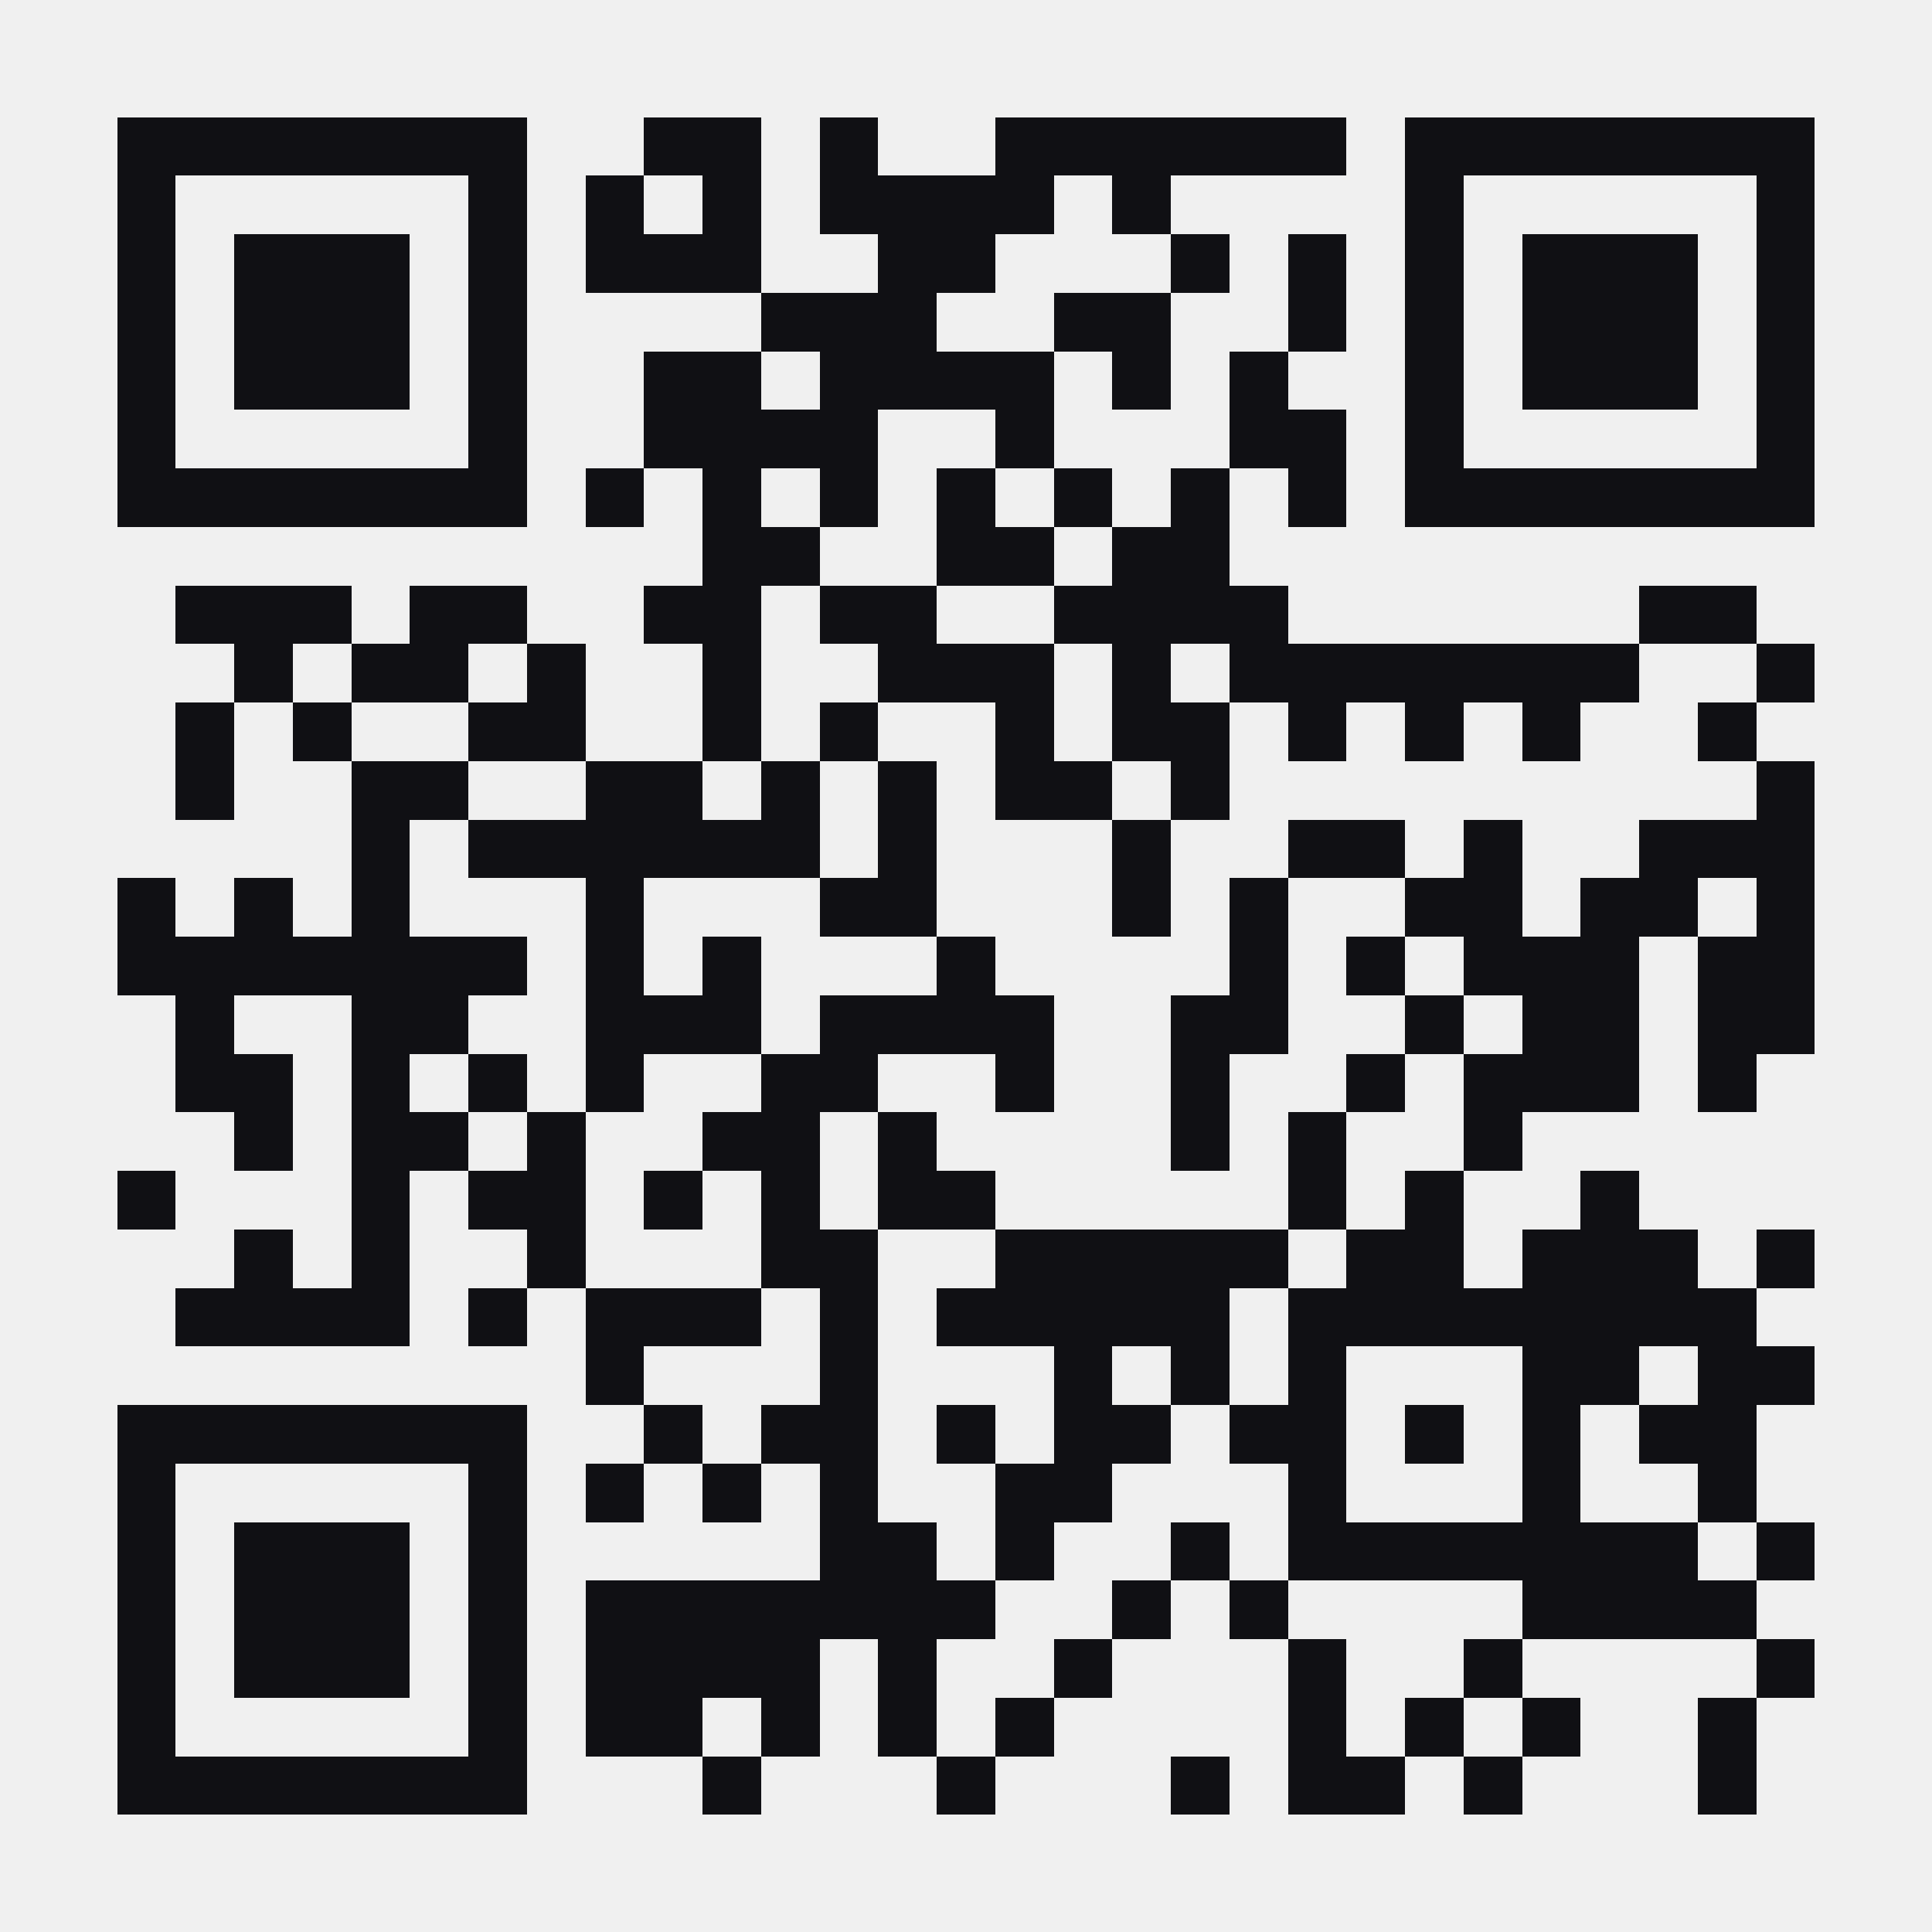
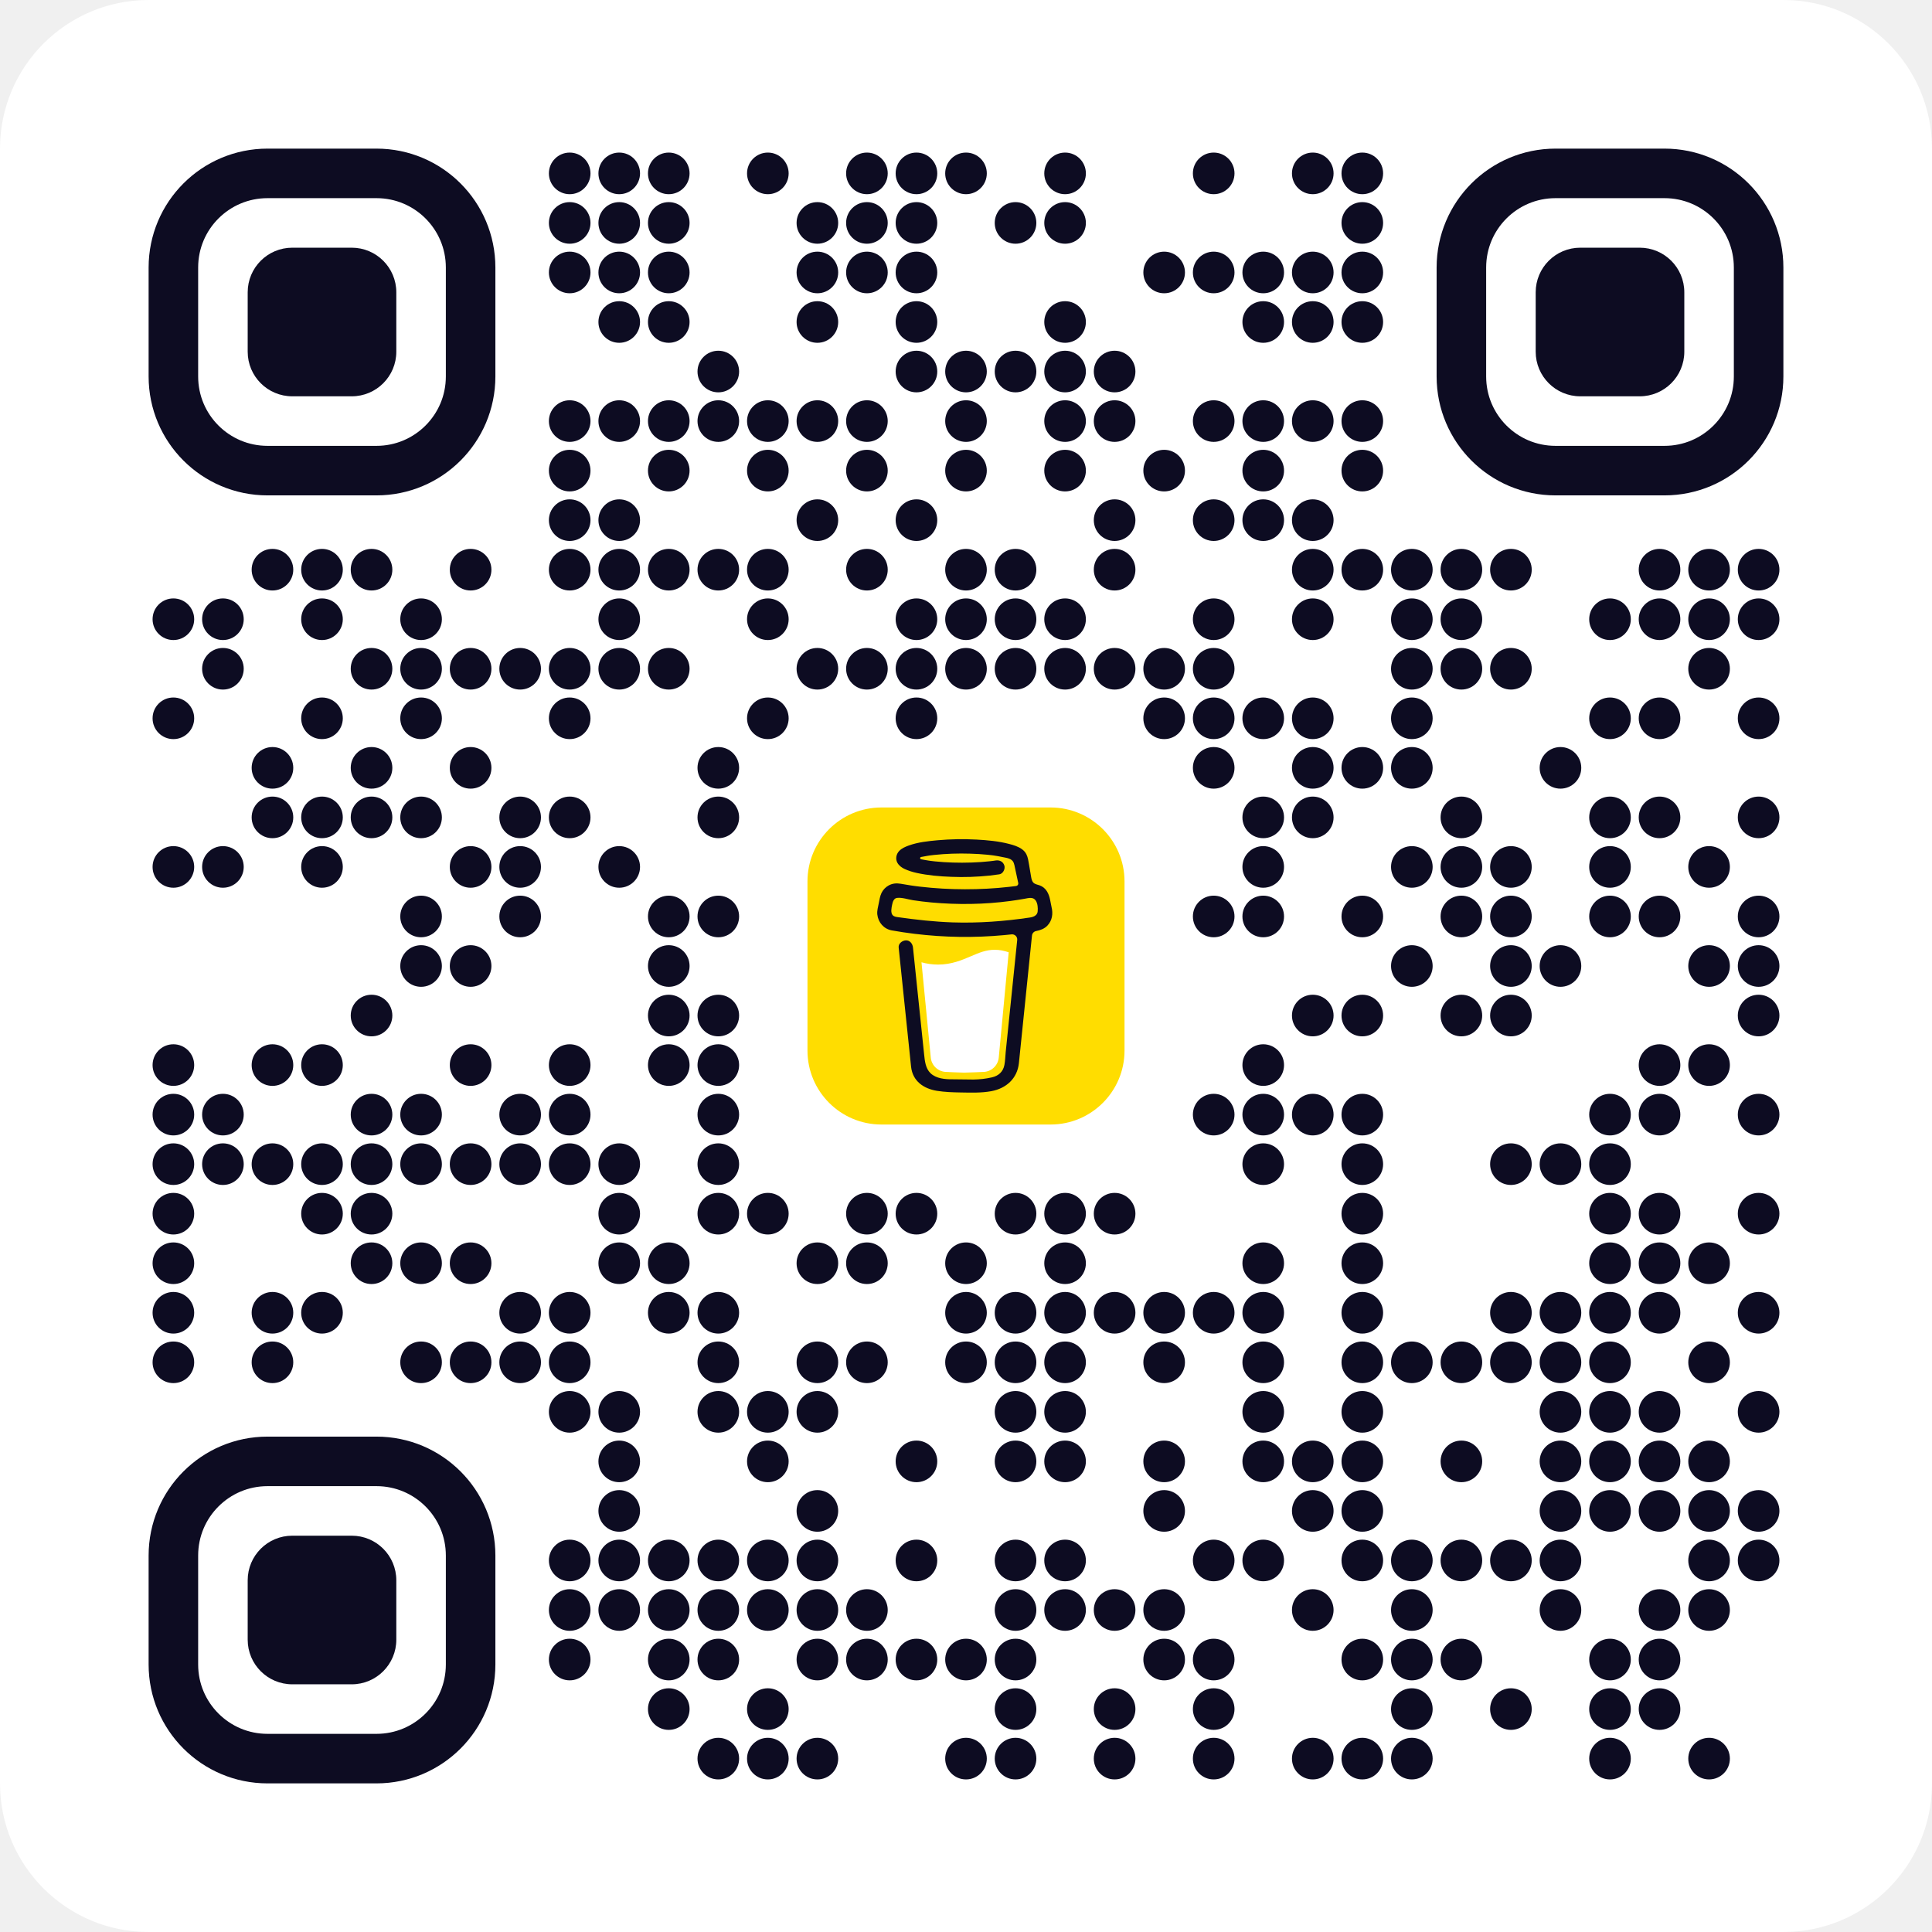
- <svg xmlns="http://www.w3.org/2000/svg" viewBox="0 0 33 33" shape-rendering="crispEdges" class="segno">
-   <path class="qrline" stroke="#101014" d="M2 2.5h7m2 0h2m1 0h1m2 0h6m1 0h7m-29 1h1m5 0h1m1 0h1m1 0h1m1 0h4m1 0h1m4 0h1m5 0h1m-29 1h1m1 0h3m1 0h1m1 0h3m2 0h2m3 0h1m1 0h1m1 0h1m1 0h3m1 0h1m-29 1h1m1 0h3m1 0h1m4 0h3m2 0h2m2 0h1m1 0h1m1 0h3m1 0h1m-29 1h1m1 0h3m1 0h1m2 0h2m1 0h4m1 0h1m1 0h1m2 0h1m1 0h3m1 0h1m-29 1h1m5 0h1m2 0h4m2 0h1m3 0h2m1 0h1m5 0h1m-29 1h7m1 0h1m1 0h1m1 0h1m1 0h1m1 0h1m1 0h1m1 0h1m1 0h7m-19 1h2m2 0h2m1 0h2m-18 1h3m1 0h2m2 0h2m1 0h2m2 0h4m6 0h2m-26 1h1m1 0h2m1 0h1m2 0h1m2 0h3m1 0h1m1 0h7m2 0h1m-28 1h1m1 0h1m2 0h2m2 0h1m1 0h1m2 0h1m1 0h2m1 0h1m1 0h1m1 0h1m2 0h1m-27 1h1m2 0h2m2 0h2m1 0h1m1 0h1m1 0h2m1 0h1m9 0h1m-25 1h1m1 0h6m1 0h1m3 0h1m2 0h2m1 0h1m2 0h3m-29 1h1m1 0h1m1 0h1m3 0h1m3 0h2m3 0h1m1 0h1m2 0h2m1 0h2m1 0h1m-29 1h7m1 0h1m1 0h1m3 0h1m4 0h1m1 0h1m1 0h3m1 0h2m-28 1h1m2 0h2m2 0h3m1 0h4m2 0h2m2 0h1m1 0h2m1 0h2m-28 1h2m1 0h1m1 0h1m1 0h1m2 0h2m2 0h1m2 0h1m2 0h1m1 0h3m1 0h1m-26 1h1m1 0h2m1 0h1m2 0h2m1 0h1m4 0h1m1 0h1m2 0h1m-24 1h1m3 0h1m1 0h2m1 0h1m1 0h1m1 0h2m5 0h1m1 0h1m2 0h1m-24 1h1m1 0h1m2 0h1m3 0h2m2 0h5m1 0h2m1 0h3m1 0h1m-28 1h4m1 0h1m1 0h3m1 0h1m1 0h5m1 0h8m-20 1h1m3 0h1m3 0h1m1 0h1m1 0h1m3 0h2m1 0h2m-29 1h7m2 0h1m1 0h2m1 0h1m1 0h2m1 0h2m1 0h1m1 0h1m1 0h2m-28 1h1m5 0h1m1 0h1m1 0h1m1 0h1m2 0h2m3 0h1m3 0h1m2 0h1m-28 1h1m1 0h3m1 0h1m5 0h2m1 0h1m2 0h1m1 0h7m1 0h1m-29 1h1m1 0h3m1 0h1m1 0h7m2 0h1m1 0h1m4 0h4m-28 1h1m1 0h3m1 0h1m1 0h4m1 0h1m2 0h1m3 0h1m2 0h1m4 0h1m-29 1h1m5 0h1m1 0h2m1 0h1m1 0h1m1 0h1m4 0h1m1 0h1m1 0h1m2 0h1m-28 1h7m3 0h1m3 0h1m3 0h1m1 0h2m1 0h1m3 0h1" />
+ <svg xmlns="http://www.w3.org/2000/svg" viewBox="0 0 39 39" role="img" aria-label="QR: https://buymeacoffee.com/rgapp">
+   <rect width="39" height="39" rx="3" fill="#ffffff" />
+   <g fill="#0d0c22">
+     <circle cx="11.5" cy="3.5" r=".42" />
+     <circle cx="12.5" cy="3.5" r=".42" />
+     <circle cx="13.5" cy="3.5" r=".42" />
+     <circle cx="15.5" cy="3.5" r=".42" />
+     <circle cx="17.5" cy="3.5" r=".42" />
+     <circle cx="18.5" cy="3.5" r=".42" />
+     <circle cx="19.5" cy="3.5" r=".42" />
+     <circle cx="21.5" cy="3.5" r=".42" />
+     <circle cx="24.5" cy="3.5" r=".42" />
+     <circle cx="26.5" cy="3.5" r=".42" />
+     <circle cx="27.5" cy="3.5" r=".42" />
+     <circle cx="11.5" cy="4.5" r=".42" />
+     <circle cx="12.5" cy="4.5" r=".42" />
+     <circle cx="13.5" cy="4.5" r=".42" />
+     <circle cx="16.5" cy="4.5" r=".42" />
+     <circle cx="17.5" cy="4.5" r=".42" />
+     <circle cx="18.5" cy="4.5" r=".42" />
+     <circle cx="20.5" cy="4.5" r=".42" />
+     <circle cx="21.5" cy="4.5" r=".42" />
+     <circle cx="27.5" cy="4.5" r=".42" />
+     <circle cx="11.5" cy="5.5" r=".42" />
+     <circle cx="12.5" cy="5.5" r=".42" />
+     <circle cx="13.5" cy="5.5" r=".42" />
+     <circle cx="16.5" cy="5.5" r=".42" />
+     <circle cx="17.5" cy="5.5" r=".42" />
+     <circle cx="18.5" cy="5.5" r=".42" />
+     <circle cx="23.5" cy="5.5" r=".42" />
+     <circle cx="24.5" cy="5.5" r=".42" />
+     <circle cx="25.5" cy="5.5" r=".42" />
+     <circle cx="26.5" cy="5.5" r=".42" />
+     <circle cx="27.5" cy="5.5" r=".42" />
+     <circle cx="12.5" cy="6.5" r=".42" />
+     <circle cx="13.5" cy="6.5" r=".42" />
+     <circle cx="16.5" cy="6.5" r=".42" />
+     <circle cx="18.5" cy="6.5" r=".42" />
+     <circle cx="21.5" cy="6.5" r=".42" />
+     <circle cx="25.5" cy="6.5" r=".42" />
+     <circle cx="26.5" cy="6.5" r=".42" />
+     <circle cx="27.5" cy="6.5" r=".42" />
+     <circle cx="14.5" cy="7.5" r=".42" />
+     <circle cx="18.5" cy="7.5" r=".42" />
+     <circle cx="19.5" cy="7.5" r=".42" />
+     <circle cx="20.5" cy="7.5" r=".42" />
+     <circle cx="21.5" cy="7.5" r=".42" />
+     <circle cx="22.5" cy="7.5" r=".42" />
+     <circle cx="11.5" cy="8.5" r=".42" />
+     <circle cx="12.5" cy="8.5" r=".42" />
+     <circle cx="13.5" cy="8.5" r=".42" />
+     <circle cx="14.5" cy="8.5" r=".42" />
+     <circle cx="15.5" cy="8.5" r=".42" />
+     <circle cx="16.5" cy="8.5" r=".42" />
+     <circle cx="17.5" cy="8.5" r=".42" />
+     <circle cx="19.5" cy="8.5" r=".42" />
+     <circle cx="21.5" cy="8.5" r=".42" />
+     <circle cx="22.5" cy="8.5" r=".42" />
+     <circle cx="24.5" cy="8.5" r=".42" />
+     <circle cx="25.5" cy="8.5" r=".42" />
+     <circle cx="26.5" cy="8.5" r=".42" />
+     <circle cx="27.5" cy="8.5" r=".42" />
+     <circle cx="11.5" cy="9.5" r=".42" />
+     <circle cx="13.5" cy="9.5" r=".42" />
+     <circle cx="15.5" cy="9.5" r=".42" />
+     <circle cx="17.5" cy="9.5" r=".42" />
+     <circle cx="19.5" cy="9.5" r=".42" />
+     <circle cx="21.5" cy="9.5" r=".42" />
+     <circle cx="23.5" cy="9.5" r=".42" />
+     <circle cx="25.5" cy="9.5" r=".42" />
+     <circle cx="27.5" cy="9.5" r=".42" />
+     <circle cx="11.5" cy="10.5" r=".42" />
+     <circle cx="12.5" cy="10.5" r=".42" />
+     <circle cx="16.5" cy="10.5" r=".42" />
+     <circle cx="18.5" cy="10.5" r=".42" />
+     <circle cx="22.5" cy="10.5" r=".42" />
+     <circle cx="24.5" cy="10.5" r=".42" />
+     <circle cx="25.5" cy="10.5" r=".42" />
+     <circle cx="26.5" cy="10.5" r=".42" />
+     <circle cx="5.5" cy="11.5" r=".42" />
+     <circle cx="6.5" cy="11.5" r=".42" />
+     <circle cx="7.5" cy="11.5" r=".42" />
+     <circle cx="9.5" cy="11.5" r=".42" />
+     <circle cx="11.5" cy="11.5" r=".42" />
+     <circle cx="12.5" cy="11.5" r=".42" />
+     <circle cx="13.5" cy="11.5" r=".42" />
+     <circle cx="14.5" cy="11.5" r=".42" />
+     <circle cx="15.5" cy="11.5" r=".42" />
+     <circle cx="17.5" cy="11.5" r=".42" />
+     <circle cx="19.5" cy="11.5" r=".42" />
+     <circle cx="20.5" cy="11.5" r=".42" />
+     <circle cx="22.5" cy="11.5" r=".42" />
+     <circle cx="26.5" cy="11.5" r=".42" />
+     <circle cx="27.5" cy="11.5" r=".42" />
+     <circle cx="28.5" cy="11.5" r=".42" />
+     <circle cx="29.5" cy="11.5" r=".42" />
+     <circle cx="30.5" cy="11.5" r=".42" />
+     <circle cx="33.5" cy="11.5" r=".42" />
+     <circle cx="34.5" cy="11.5" r=".42" />
+     <circle cx="35.5" cy="11.5" r=".42" />
+     <circle cx="3.5" cy="12.5" r=".42" />
+     <circle cx="4.5" cy="12.5" r=".42" />
+     <circle cx="6.5" cy="12.5" r=".42" />
+     <circle cx="8.5" cy="12.5" r=".42" />
+     <circle cx="12.5" cy="12.5" r=".42" />
+     <circle cx="15.5" cy="12.5" r=".42" />
+     <circle cx="18.5" cy="12.5" r=".42" />
+     <circle cx="19.5" cy="12.5" r=".42" />
+     <circle cx="20.5" cy="12.5" r=".42" />
+     <circle cx="21.5" cy="12.5" r=".42" />
+     <circle cx="24.5" cy="12.5" r=".42" />
+     <circle cx="26.5" cy="12.5" r=".42" />
+     <circle cx="28.5" cy="12.5" r=".42" />
+     <circle cx="29.5" cy="12.5" r=".42" />
+     <circle cx="32.5" cy="12.5" r=".42" />
+     <circle cx="33.5" cy="12.5" r=".42" />
+     <circle cx="34.5" cy="12.5" r=".42" />
+     <circle cx="35.5" cy="12.5" r=".42" />
+     <circle cx="4.5" cy="13.5" r=".42" />
+     <circle cx="7.5" cy="13.5" r=".42" />
+     <circle cx="8.5" cy="13.5" r=".42" />
+     <circle cx="9.5" cy="13.5" r=".42" />
+     <circle cx="10.5" cy="13.5" r=".42" />
+     <circle cx="11.5" cy="13.5" r=".42" />
+     <circle cx="12.5" cy="13.5" r=".42" />
+     <circle cx="13.5" cy="13.5" r=".42" />
+     <circle cx="16.5" cy="13.5" r=".42" />
+     <circle cx="17.5" cy="13.5" r=".42" />
+     <circle cx="18.5" cy="13.5" r=".42" />
+     <circle cx="19.5" cy="13.5" r=".42" />
+     <circle cx="20.5" cy="13.5" r=".42" />
+     <circle cx="21.5" cy="13.5" r=".42" />
+     <circle cx="22.5" cy="13.5" r=".42" />
+     <circle cx="23.5" cy="13.5" r=".42" />
+     <circle cx="24.5" cy="13.5" r=".42" />
+     <circle cx="28.5" cy="13.5" r=".42" />
+     <circle cx="29.5" cy="13.5" r=".42" />
+     <circle cx="30.5" cy="13.5" r=".42" />
+     <circle cx="34.5" cy="13.5" r=".42" />
+     <circle cx="3.5" cy="14.5" r=".42" />
+     <circle cx="6.5" cy="14.5" r=".42" />
+     <circle cx="8.5" cy="14.5" r=".42" />
+     <circle cx="11.5" cy="14.5" r=".42" />
+     <circle cx="15.5" cy="14.5" r=".42" />
+     <circle cx="18.5" cy="14.5" r=".42" />
+     <circle cx="23.5" cy="14.5" r=".42" />
+     <circle cx="24.5" cy="14.5" r=".42" />
+     <circle cx="25.5" cy="14.5" r=".42" />
+     <circle cx="26.5" cy="14.5" r=".42" />
+     <circle cx="28.5" cy="14.5" r=".42" />
+     <circle cx="32.5" cy="14.5" r=".42" />
+     <circle cx="33.5" cy="14.5" r=".42" />
+     <circle cx="35.5" cy="14.5" r=".42" />
+     <circle cx="5.5" cy="15.5" r=".42" />
+     <circle cx="7.5" cy="15.5" r=".42" />
+     <circle cx="9.5" cy="15.5" r=".42" />
+     <circle cx="14.5" cy="15.5" r=".42" />
+     <circle cx="24.5" cy="15.5" r=".42" />
+     <circle cx="26.5" cy="15.5" r=".42" />
+     <circle cx="27.5" cy="15.5" r=".42" />
+     <circle cx="28.5" cy="15.5" r=".42" />
+     <circle cx="31.5" cy="15.5" r=".42" />
+     <circle cx="5.5" cy="16.5" r=".42" />
+     <circle cx="6.5" cy="16.5" r=".42" />
+     <circle cx="7.5" cy="16.5" r=".42" />
+     <circle cx="8.5" cy="16.5" r=".42" />
+     <circle cx="10.5" cy="16.5" r=".42" />
+     <circle cx="11.5" cy="16.5" r=".42" />
+     <circle cx="14.5" cy="16.5" r=".42" />
+     <circle cx="25.5" cy="16.5" r=".42" />
+     <circle cx="26.5" cy="16.5" r=".42" />
+     <circle cx="29.5" cy="16.5" r=".42" />
+     <circle cx="32.5" cy="16.5" r=".42" />
+     <circle cx="33.5" cy="16.5" r=".42" />
+     <circle cx="35.5" cy="16.5" r=".42" />
+     <circle cx="3.5" cy="17.5" r=".42" />
+     <circle cx="4.5" cy="17.5" r=".42" />
+     <circle cx="6.5" cy="17.5" r=".42" />
+     <circle cx="9.5" cy="17.5" r=".42" />
+     <circle cx="10.5" cy="17.5" r=".42" />
+     <circle cx="12.5" cy="17.5" r=".42" />
+     <circle cx="25.5" cy="17.5" r=".42" />
+     <circle cx="28.5" cy="17.5" r=".42" />
+     <circle cx="29.5" cy="17.5" r=".42" />
+     <circle cx="30.5" cy="17.5" r=".42" />
+     <circle cx="32.5" cy="17.5" r=".42" />
+     <circle cx="34.5" cy="17.5" r=".42" />
+     <circle cx="8.5" cy="18.5" r=".42" />
+     <circle cx="10.5" cy="18.5" r=".42" />
+     <circle cx="13.5" cy="18.5" r=".42" />
+     <circle cx="14.5" cy="18.5" r=".42" />
+     <circle cx="24.5" cy="18.5" r=".42" />
+     <circle cx="25.5" cy="18.5" r=".42" />
+     <circle cx="27.5" cy="18.5" r=".42" />
+     <circle cx="29.5" cy="18.5" r=".42" />
+     <circle cx="30.5" cy="18.5" r=".42" />
+     <circle cx="32.5" cy="18.5" r=".42" />
+     <circle cx="33.5" cy="18.5" r=".42" />
+     <circle cx="35.5" cy="18.5" r=".42" />
+     <circle cx="8.5" cy="19.5" r=".42" />
+     <circle cx="9.5" cy="19.5" r=".42" />
+     <circle cx="13.5" cy="19.5" r=".42" />
+     <circle cx="28.5" cy="19.5" r=".42" />
+     <circle cx="30.5" cy="19.5" r=".42" />
+     <circle cx="31.5" cy="19.5" r=".42" />
+     <circle cx="34.5" cy="19.5" r=".42" />
+     <circle cx="35.5" cy="19.5" r=".42" />
+     <circle cx="7.5" cy="20.5" r=".42" />
+     <circle cx="13.5" cy="20.5" r=".42" />
+     <circle cx="14.5" cy="20.5" r=".42" />
+     <circle cx="26.5" cy="20.5" r=".42" />
+     <circle cx="27.5" cy="20.5" r=".42" />
+     <circle cx="29.5" cy="20.5" r=".42" />
+     <circle cx="30.5" cy="20.5" r=".42" />
+     <circle cx="35.5" cy="20.5" r=".42" />
+     <circle cx="3.5" cy="21.5" r=".42" />
+     <circle cx="5.5" cy="21.5" r=".42" />
+     <circle cx="6.5" cy="21.5" r=".42" />
+     <circle cx="9.5" cy="21.5" r=".42" />
+     <circle cx="11.5" cy="21.5" r=".42" />
+     <circle cx="13.5" cy="21.5" r=".42" />
+     <circle cx="14.5" cy="21.5" r=".42" />
+     <circle cx="25.5" cy="21.5" r=".42" />
+     <circle cx="33.5" cy="21.5" r=".42" />
+     <circle cx="34.5" cy="21.5" r=".42" />
+     <circle cx="3.5" cy="22.5" r=".42" />
+     <circle cx="4.5" cy="22.5" r=".42" />
+     <circle cx="7.5" cy="22.5" r=".42" />
+     <circle cx="8.5" cy="22.5" r=".42" />
+     <circle cx="10.5" cy="22.5" r=".42" />
+     <circle cx="11.5" cy="22.5" r=".42" />
+     <circle cx="14.5" cy="22.5" r=".42" />
+     <circle cx="24.5" cy="22.5" r=".42" />
+     <circle cx="25.5" cy="22.5" r=".42" />
+     <circle cx="26.5" cy="22.5" r=".42" />
+     <circle cx="27.5" cy="22.5" r=".42" />
+     <circle cx="32.5" cy="22.5" r=".42" />
+     <circle cx="33.5" cy="22.5" r=".42" />
+     <circle cx="35.5" cy="22.5" r=".42" />
+     <circle cx="3.5" cy="23.5" r=".42" />
+     <circle cx="4.5" cy="23.5" r=".42" />
+     <circle cx="5.5" cy="23.5" r=".42" />
+     <circle cx="6.5" cy="23.5" r=".42" />
+     <circle cx="7.5" cy="23.5" r=".42" />
+     <circle cx="8.5" cy="23.5" r=".42" />
+     <circle cx="9.5" cy="23.5" r=".42" />
+     <circle cx="10.5" cy="23.5" r=".42" />
+     <circle cx="11.5" cy="23.5" r=".42" />
+     <circle cx="12.5" cy="23.5" r=".42" />
+     <circle cx="14.5" cy="23.5" r=".42" />
+     <circle cx="25.5" cy="23.5" r=".42" />
+     <circle cx="27.5" cy="23.5" r=".42" />
+     <circle cx="30.5" cy="23.5" r=".42" />
+     <circle cx="31.5" cy="23.5" r=".42" />
+     <circle cx="32.5" cy="23.5" r=".42" />
+     <circle cx="3.5" cy="24.5" r=".42" />
+     <circle cx="6.5" cy="24.5" r=".42" />
+     <circle cx="7.5" cy="24.5" r=".42" />
+     <circle cx="12.5" cy="24.5" r=".42" />
+     <circle cx="14.5" cy="24.5" r=".42" />
+     <circle cx="15.5" cy="24.5" r=".42" />
+     <circle cx="17.5" cy="24.5" r=".42" />
+     <circle cx="18.5" cy="24.5" r=".42" />
+     <circle cx="20.5" cy="24.5" r=".42" />
+     <circle cx="21.5" cy="24.5" r=".42" />
+     <circle cx="22.5" cy="24.5" r=".42" />
+     <circle cx="27.5" cy="24.5" r=".42" />
+     <circle cx="32.5" cy="24.5" r=".42" />
+     <circle cx="33.5" cy="24.5" r=".42" />
+     <circle cx="35.5" cy="24.5" r=".42" />
+     <circle cx="3.5" cy="25.5" r=".42" />
+     <circle cx="7.5" cy="25.5" r=".42" />
+     <circle cx="8.5" cy="25.5" r=".42" />
+     <circle cx="9.5" cy="25.5" r=".42" />
+     <circle cx="12.5" cy="25.5" r=".42" />
+     <circle cx="13.5" cy="25.5" r=".42" />
+     <circle cx="16.5" cy="25.5" r=".42" />
+     <circle cx="17.5" cy="25.5" r=".42" />
+     <circle cx="19.5" cy="25.5" r=".42" />
+     <circle cx="21.5" cy="25.5" r=".42" />
+     <circle cx="25.5" cy="25.5" r=".42" />
+     <circle cx="27.5" cy="25.5" r=".42" />
+     <circle cx="32.5" cy="25.5" r=".42" />
+     <circle cx="33.5" cy="25.5" r=".42" />
+     <circle cx="34.5" cy="25.5" r=".42" />
+     <circle cx="3.5" cy="26.5" r=".42" />
+     <circle cx="5.5" cy="26.5" r=".42" />
+     <circle cx="6.5" cy="26.5" r=".42" />
+     <circle cx="10.5" cy="26.5" r=".42" />
+     <circle cx="11.5" cy="26.5" r=".42" />
+     <circle cx="13.5" cy="26.5" r=".42" />
+     <circle cx="14.5" cy="26.5" r=".42" />
+     <circle cx="19.5" cy="26.5" r=".42" />
+     <circle cx="20.5" cy="26.5" r=".42" />
+     <circle cx="21.5" cy="26.5" r=".42" />
+     <circle cx="22.5" cy="26.5" r=".42" />
+     <circle cx="23.5" cy="26.5" r=".42" />
+     <circle cx="24.5" cy="26.5" r=".42" />
+     <circle cx="25.5" cy="26.5" r=".42" />
+     <circle cx="27.5" cy="26.5" r=".42" />
+     <circle cx="30.5" cy="26.5" r=".42" />
+     <circle cx="31.5" cy="26.5" r=".42" />
+     <circle cx="32.5" cy="26.5" r=".42" />
+     <circle cx="33.5" cy="26.5" r=".42" />
+     <circle cx="35.5" cy="26.5" r=".42" />
+     <circle cx="3.5" cy="27.5" r=".42" />
+     <circle cx="5.5" cy="27.5" r=".42" />
+     <circle cx="8.5" cy="27.5" r=".42" />
+     <circle cx="9.5" cy="27.5" r=".42" />
+     <circle cx="10.5" cy="27.5" r=".42" />
+     <circle cx="11.5" cy="27.5" r=".42" />
+     <circle cx="14.5" cy="27.5" r=".42" />
+     <circle cx="16.5" cy="27.5" r=".42" />
+     <circle cx="17.5" cy="27.5" r=".42" />
+     <circle cx="19.5" cy="27.5" r=".42" />
+     <circle cx="20.5" cy="27.5" r=".42" />
+     <circle cx="21.5" cy="27.5" r=".42" />
+     <circle cx="23.5" cy="27.5" r=".42" />
+     <circle cx="25.5" cy="27.5" r=".42" />
+     <circle cx="27.5" cy="27.5" r=".42" />
+     <circle cx="28.5" cy="27.5" r=".42" />
+     <circle cx="29.5" cy="27.5" r=".42" />
+     <circle cx="30.5" cy="27.5" r=".42" />
+     <circle cx="31.5" cy="27.5" r=".42" />
+     <circle cx="32.5" cy="27.5" r=".42" />
+     <circle cx="34.5" cy="27.5" r=".42" />
+     <circle cx="11.5" cy="28.5" r=".42" />
+     <circle cx="12.5" cy="28.5" r=".42" />
+     <circle cx="14.5" cy="28.5" r=".42" />
+     <circle cx="15.5" cy="28.5" r=".42" />
+     <circle cx="16.5" cy="28.5" r=".42" />
+     <circle cx="20.5" cy="28.5" r=".42" />
+     <circle cx="21.5" cy="28.5" r=".42" />
+     <circle cx="25.5" cy="28.5" r=".42" />
+     <circle cx="27.5" cy="28.5" r=".42" />
+     <circle cx="31.5" cy="28.5" r=".42" />
+     <circle cx="32.5" cy="28.5" r=".42" />
+     <circle cx="33.5" cy="28.5" r=".42" />
+     <circle cx="35.5" cy="28.5" r=".42" />
+     <circle cx="12.5" cy="29.5" r=".42" />
+     <circle cx="15.5" cy="29.5" r=".42" />
+     <circle cx="18.5" cy="29.5" r=".42" />
+     <circle cx="20.5" cy="29.5" r=".42" />
+     <circle cx="21.5" cy="29.5" r=".42" />
+     <circle cx="23.5" cy="29.5" r=".42" />
+     <circle cx="25.5" cy="29.5" r=".42" />
+     <circle cx="26.5" cy="29.5" r=".42" />
+     <circle cx="27.5" cy="29.5" r=".42" />
+     <circle cx="29.5" cy="29.5" r=".42" />
+     <circle cx="31.5" cy="29.5" r=".42" />
+     <circle cx="32.5" cy="29.5" r=".42" />
+     <circle cx="33.5" cy="29.5" r=".42" />
+     <circle cx="34.5" cy="29.5" r=".42" />
+     <circle cx="12.5" cy="30.5" r=".42" />
+     <circle cx="16.5" cy="30.5" r=".42" />
+     <circle cx="23.5" cy="30.5" r=".42" />
+     <circle cx="26.5" cy="30.5" r=".42" />
+     <circle cx="27.5" cy="30.5" r=".42" />
+     <circle cx="31.5" cy="30.5" r=".42" />
+     <circle cx="32.5" cy="30.5" r=".42" />
+     <circle cx="33.5" cy="30.5" r=".42" />
+     <circle cx="34.5" cy="30.5" r=".42" />
+     <circle cx="35.5" cy="30.5" r=".42" />
+     <circle cx="11.5" cy="31.5" r=".42" />
+     <circle cx="12.5" cy="31.5" r=".42" />
+     <circle cx="13.5" cy="31.5" r=".42" />
+     <circle cx="14.5" cy="31.5" r=".42" />
+     <circle cx="15.5" cy="31.5" r=".42" />
+     <circle cx="16.5" cy="31.5" r=".42" />
+     <circle cx="18.5" cy="31.5" r=".42" />
+     <circle cx="20.5" cy="31.5" r=".42" />
+     <circle cx="21.5" cy="31.5" r=".42" />
+     <circle cx="24.5" cy="31.5" r=".42" />
+     <circle cx="25.5" cy="31.5" r=".42" />
+     <circle cx="27.5" cy="31.5" r=".42" />
+     <circle cx="28.5" cy="31.5" r=".42" />
+     <circle cx="29.5" cy="31.5" r=".42" />
+     <circle cx="30.5" cy="31.5" r=".42" />
+     <circle cx="31.5" cy="31.5" r=".42" />
+     <circle cx="34.5" cy="31.5" r=".42" />
+     <circle cx="35.5" cy="31.5" r=".42" />
+     <circle cx="11.5" cy="32.5" r=".42" />
+     <circle cx="12.5" cy="32.5" r=".42" />
+     <circle cx="13.5" cy="32.5" r=".42" />
+     <circle cx="14.5" cy="32.5" r=".42" />
+     <circle cx="15.5" cy="32.5" r=".42" />
+     <circle cx="16.5" cy="32.5" r=".42" />
+     <circle cx="17.5" cy="32.5" r=".42" />
+     <circle cx="20.5" cy="32.5" r=".42" />
+     <circle cx="21.5" cy="32.5" r=".42" />
+     <circle cx="22.5" cy="32.5" r=".42" />
+     <circle cx="23.5" cy="32.5" r=".42" />
+     <circle cx="26.5" cy="32.5" r=".42" />
+     <circle cx="28.5" cy="32.5" r=".42" />
+     <circle cx="31.5" cy="32.5" r=".42" />
+     <circle cx="33.5" cy="32.5" r=".42" />
+     <circle cx="34.5" cy="32.5" r=".42" />
+     <circle cx="11.5" cy="33.5" r=".42" />
+     <circle cx="13.5" cy="33.5" r=".42" />
+     <circle cx="14.5" cy="33.5" r=".42" />
+     <circle cx="16.5" cy="33.5" r=".42" />
+     <circle cx="17.5" cy="33.5" r=".42" />
+     <circle cx="18.5" cy="33.5" r=".42" />
+     <circle cx="19.5" cy="33.5" r=".42" />
+     <circle cx="20.5" cy="33.5" r=".42" />
+     <circle cx="23.5" cy="33.5" r=".42" />
+     <circle cx="24.5" cy="33.5" r=".42" />
+     <circle cx="27.5" cy="33.5" r=".42" />
+     <circle cx="28.5" cy="33.5" r=".42" />
+     <circle cx="29.5" cy="33.5" r=".42" />
+     <circle cx="32.5" cy="33.5" r=".42" />
+     <circle cx="33.5" cy="33.5" r=".42" />
+     <circle cx="13.5" cy="34.5" r=".42" />
+     <circle cx="15.5" cy="34.5" r=".42" />
+     <circle cx="20.5" cy="34.5" r=".42" />
+     <circle cx="22.5" cy="34.5" r=".42" />
+     <circle cx="24.5" cy="34.5" r=".42" />
+     <circle cx="28.5" cy="34.5" r=".42" />
+     <circle cx="30.5" cy="34.5" r=".42" />
+     <circle cx="32.5" cy="34.5" r=".42" />
+     <circle cx="33.5" cy="34.5" r=".42" />
+     <circle cx="14.5" cy="35.5" r=".42" />
+     <circle cx="15.5" cy="35.5" r=".42" />
+     <circle cx="16.5" cy="35.5" r=".42" />
+     <circle cx="19.5" cy="35.5" r=".42" />
+     <circle cx="20.5" cy="35.5" r=".42" />
+     <circle cx="22.5" cy="35.5" r=".42" />
+     <circle cx="24.5" cy="35.5" r=".42" />
+     <circle cx="26.5" cy="35.5" r=".42" />
+     <circle cx="27.5" cy="35.5" r=".42" />
+     <circle cx="28.5" cy="35.5" r=".42" />
+     <circle cx="32.5" cy="35.5" r=".42" />
+     <circle cx="34.5" cy="35.5" r=".42" />
+     <rect x="3.50" y="3.50" width="6" height="6" rx="1.9" fill="none" stroke="#0d0c22" stroke-width="1" />
+     <rect x="5" y="5" width="3" height="3" rx=".9" />
+     <rect x="29.50" y="3.50" width="6" height="6" rx="1.9" fill="none" stroke="#0d0c22" stroke-width="1" />
+     <rect x="31" y="5" width="3" height="3" rx=".9" />
+     <rect x="3.50" y="29.50" width="6" height="6" rx="1.9" fill="none" stroke="#0d0c22" stroke-width="1" />
+     <rect x="5" y="31" width="3" height="3" rx=".9" />
+   </g>
+   <g transform="translate(16.30 16.30) scale(0.064)">
+     <rect width="100" height="100" rx="23.333" fill="#FFDD00" />
+     <path d="M71.819 28.659L71.764 28.627L71.637 28.588C71.688 28.631 71.752 28.656 71.819 28.659V28.659Z" fill="#0D0C22" />
+     <path d="M72.618 34.369L72.557 34.386L72.618 34.369Z" fill="#0D0C22" />
+     <path d="M71.843 28.648C71.835 28.647 71.828 28.645 71.82 28.643C71.82 28.648 71.82 28.653 71.82 28.658C71.829 28.657 71.836 28.653 71.843 28.648V28.648Z" fill="#0D0C22" />
+     <path d="M71.82 28.657H71.828V28.652L71.82 28.657Z" fill="#0D0C22" />
+     <path d="M72.569 34.357L72.662 34.305L72.696 34.285L72.728 34.252C72.669 34.277 72.615 34.313 72.569 34.357V34.357Z" fill="#0D0C22" />
+     <path d="M71.979 28.782L71.889 28.695L71.828 28.662C71.861 28.72 71.915 28.763 71.979 28.782V28.782Z" fill="#0D0C22" />
+     <path d="M49.251 84.199C49.179 84.23 49.116 84.279 49.067 84.341L49.124 84.305C49.163 84.269 49.218 84.227 49.251 84.199Z" fill="#0D0C22" />
+     <path d="M62.45 81.602C62.45 81.52 62.41 81.535 62.419 81.825C62.419 81.802 62.429 81.778 62.434 81.755C62.439 81.704 62.443 81.653 62.45 81.602Z" fill="#0D0C22" />
+     <path d="M61.08 84.199C61.008 84.23 60.944 84.279 60.896 84.341L60.953 84.305C60.992 84.269 61.047 84.227 61.08 84.199Z" fill="#0D0C22" />
+     <path d="M39.957 84.817C39.902 84.769 39.835 84.738 39.763 84.727C39.821 84.754 39.879 84.782 39.918 84.804L39.957 84.817Z" fill="#0D0C22" />
+     <path d="M37.865 82.813C37.857 82.728 37.831 82.646 37.789 82.572C37.819 82.65 37.843 82.728 37.863 82.809L37.865 82.813Z" fill="#0D0C22" />
+     <path d="M27.294 34.195L27.343 34.242L27.375 34.261C27.35 34.236 27.323 34.214 27.294 34.195V34.195Z" fill="#0D0C22" />
+     <path d="M71.444 28.596L71.39 28.564L71.263 28.525C71.314 28.569 71.378 28.593 71.444 28.596V28.596Z" fill="#0D0C22" />
+     <path d="M72.244 34.307L72.183 34.324L72.244 34.307Z" fill="#0D0C22" />
+     <path d="M71.469 28.585C71.461 28.584 71.453 28.583 71.446 28.58C71.445 28.585 71.445 28.59 71.446 28.595C71.454 28.594 71.462 28.591 71.469 28.585V28.585Z" fill="#0D0C22" />
+     <path d="M71.445 28.595H71.454V28.59L71.445 28.595Z" fill="#0D0C22" />
+     <path d="M72.195 34.295L72.287 34.242L72.322 34.223L72.353 34.19C72.294 34.215 72.241 34.25 72.195 34.295V34.295Z" fill="#0D0C22" />
+     <path d="M71.605 28.719L71.514 28.633L71.453 28.6C71.486 28.658 71.54 28.701 71.605 28.719V28.719Z" fill="#0D0C22" />
+     <path d="M48.877 84.137C48.805 84.168 48.741 84.217 48.693 84.279L48.75 84.242C48.789 84.207 48.843 84.165 48.877 84.137Z" fill="#0D0C22" />
+     <path d="M62.075 81.539C62.075 81.457 62.035 81.472 62.045 81.763C62.045 81.739 62.055 81.715 62.059 81.693C62.064 81.641 62.069 81.591 62.075 81.539Z" fill="#0D0C22" />
+     <path d="M60.705 84.137C60.633 84.168 60.57 84.217 60.522 84.279L60.578 84.242C60.617 84.207 60.672 84.165 60.705 84.137Z" fill="#0D0C22" />
+     <path d="M39.582 84.754C39.528 84.707 39.46 84.675 39.389 84.664C39.447 84.692 39.505 84.72 39.544 84.742L39.582 84.754Z" fill="#0D0C22" />
+     <path d="M37.491 82.751C37.482 82.666 37.456 82.584 37.415 82.51C37.444 82.587 37.469 82.666 37.489 82.746L37.491 82.751Z" fill="#0D0C22" />
+     <path d="M51.539 46.927C48.668 48.156 45.41 49.55 41.186 49.55C39.42 49.546 37.662 49.304 35.96 48.829L38.881 78.817C38.984 80.07 39.555 81.239 40.48 82.091C41.406 82.943 42.617 83.416 43.875 83.415C43.875 83.415 48.016 83.63 49.398 83.63C50.886 83.63 55.345 83.415 55.345 83.415C56.603 83.415 57.814 82.942 58.739 82.091C59.664 81.239 60.235 80.07 60.338 78.817L63.467 45.679C62.069 45.202 60.658 44.885 59.067 44.885C56.316 44.884 54.1 45.831 51.539 46.927Z" fill="white" />
+     <path d="M26.919 34.133L26.968 34.179L27.001 34.198C26.976 34.174 26.948 34.152 26.919 34.133V34.133Z" fill="#0D0C22" />
+     <path d="M76.973 31.366L76.533 29.147C76.138 27.156 75.243 25.276 73.199 24.556C72.544 24.326 71.801 24.227 71.299 23.751C70.797 23.274 70.648 22.534 70.532 21.848C70.317 20.589 70.115 19.329 69.895 18.071C69.704 16.991 69.554 15.777 69.058 14.785C68.413 13.454 67.074 12.675 65.743 12.16C65.06 11.905 64.364 11.69 63.657 11.515C60.331 10.637 56.834 10.315 53.412 10.131C49.305 9.904 45.186 9.972 41.089 10.335C38.039 10.612 34.827 10.948 31.929 12.003C30.869 12.389 29.778 12.852 28.972 13.671C27.984 14.676 27.661 16.231 28.383 17.485C28.896 18.376 29.765 19.005 30.686 19.421C31.887 19.957 33.141 20.365 34.427 20.638C38.008 21.43 41.717 21.741 45.376 21.873C49.43 22.037 53.492 21.904 57.528 21.476C58.526 21.366 59.522 21.235 60.516 21.081C61.687 20.902 62.439 19.37 62.094 18.304C61.681 17.028 60.571 16.534 59.316 16.726C59.131 16.755 58.947 16.782 58.762 16.809L58.629 16.828C58.204 16.882 57.778 16.932 57.353 16.979C56.475 17.073 55.595 17.151 54.712 17.211C52.736 17.349 50.754 17.412 48.773 17.415C46.826 17.415 44.879 17.361 42.937 17.233C42.05 17.174 41.166 17.101 40.285 17.011C39.883 16.969 39.483 16.925 39.083 16.876L38.703 16.827L38.62 16.815L38.225 16.758C37.419 16.637 36.612 16.497 35.814 16.328C35.733 16.31 35.661 16.265 35.61 16.201C35.558 16.137 35.53 16.057 35.53 15.974C35.53 15.892 35.558 15.812 35.61 15.748C35.661 15.683 35.733 15.638 35.814 15.621H35.829C36.521 15.473 37.218 15.347 37.916 15.238C38.15 15.201 38.383 15.165 38.618 15.13H38.624C39.062 15.101 39.502 15.023 39.937 14.971C43.727 14.577 47.538 14.443 51.346 14.569C53.195 14.623 55.042 14.731 56.882 14.918C57.278 14.959 57.672 15.002 58.065 15.051C58.216 15.069 58.367 15.09 58.519 15.109L58.825 15.153C59.715 15.285 60.601 15.446 61.482 15.636C62.787 15.919 64.464 16.012 65.045 17.442C65.23 17.896 65.313 18.401 65.416 18.877L65.546 19.485C65.549 19.495 65.552 19.506 65.553 19.518C65.861 20.952 66.169 22.386 66.477 23.82C66.5 23.925 66.5 24.035 66.479 24.141C66.457 24.247 66.414 24.348 66.352 24.436C66.29 24.525 66.21 24.6 66.117 24.657C66.025 24.713 65.922 24.75 65.815 24.765H65.806L65.618 24.791L65.432 24.815C64.842 24.892 64.252 24.964 63.662 25.03C62.498 25.163 61.333 25.278 60.166 25.375C57.846 25.567 55.522 25.694 53.194 25.754C52.007 25.786 50.821 25.8 49.635 25.798C44.915 25.794 40.199 25.52 35.511 24.977C35.003 24.916 34.496 24.852 33.988 24.786C34.382 24.837 33.702 24.747 33.564 24.728C33.242 24.683 32.919 24.636 32.596 24.587C31.514 24.425 30.437 24.225 29.356 24.05C28.05 23.834 26.8 23.942 25.618 24.587C24.648 25.118 23.863 25.932 23.367 26.921C22.858 27.975 22.706 29.122 22.478 30.255C22.25 31.387 21.895 32.605 22.029 33.768C22.319 36.277 24.073 38.316 26.596 38.772C28.969 39.202 31.355 39.55 33.748 39.847C43.148 40.998 52.643 41.136 62.072 40.258C62.84 40.186 63.607 40.108 64.372 40.024C64.612 39.997 64.854 40.025 65.081 40.104C65.308 40.184 65.514 40.313 65.685 40.482C65.856 40.652 65.987 40.857 66.067 41.084C66.148 41.31 66.178 41.552 66.153 41.792L65.915 44.112C65.433 48.802 64.953 53.491 64.471 58.18C63.969 63.104 63.465 68.027 62.956 72.95C62.813 74.337 62.669 75.723 62.526 77.109C62.388 78.474 62.369 79.881 62.11 81.23C61.701 83.35 60.266 84.653 58.171 85.129C56.251 85.566 54.291 85.795 52.323 85.813C50.141 85.825 47.96 85.728 45.778 85.74C43.448 85.753 40.595 85.538 38.797 83.804C37.218 82.282 36.999 79.897 36.784 77.836C36.497 75.106 36.213 72.377 35.931 69.649L34.35 54.476L33.328 44.659C33.31 44.496 33.293 44.336 33.277 44.172C33.155 43.001 32.325 41.855 31.019 41.914C29.9 41.964 28.629 42.914 28.761 44.172L29.519 51.451L31.087 66.507C31.533 70.783 31.979 75.06 32.423 79.338C32.509 80.158 32.59 80.979 32.68 81.799C33.172 86.277 36.592 88.69 40.827 89.37C43.3 89.767 45.834 89.849 48.344 89.89C51.561 89.942 54.811 90.065 57.976 89.483C62.666 88.622 66.184 85.491 66.687 80.633C66.83 79.231 66.974 77.828 67.117 76.425C67.594 71.785 68.07 67.145 68.545 62.504L70.1 47.341L70.813 40.391C70.849 40.047 70.994 39.723 71.228 39.467C71.462 39.212 71.772 39.039 72.112 38.973C73.453 38.712 74.735 38.265 75.689 37.245C77.207 35.62 77.51 33.501 76.973 31.366ZM26.527 32.865C26.547 32.855 26.51 33.03 26.494 33.112C26.49 32.988 26.497 32.879 26.527 32.865ZM26.657 33.871C26.668 33.864 26.7 33.907 26.733 33.958C26.683 33.911 26.651 33.876 26.656 33.871H26.657ZM26.785 34.04C26.831 34.119 26.856 34.168 26.785 34.04V34.04ZM27.042 34.249H27.048C27.048 34.256 27.06 34.264 27.065 34.271C27.058 34.263 27.049 34.255 27.041 34.249H27.042ZM72.05 33.937C71.568 34.395 70.842 34.608 70.125 34.714C62.081 35.908 53.919 36.512 45.787 36.246C39.967 36.047 34.209 35.401 28.447 34.586C27.882 34.507 27.27 34.404 26.882 33.987C26.151 33.202 26.51 31.622 26.7 30.673C26.874 29.804 27.208 28.646 28.241 28.522C29.854 28.333 31.727 29.014 33.323 29.256C35.245 29.549 37.173 29.784 39.109 29.96C47.37 30.713 55.77 30.596 63.995 29.494C65.494 29.293 66.988 29.059 68.476 28.792C69.802 28.555 71.272 28.108 72.073 29.481C72.623 30.417 72.696 31.669 72.611 32.726C72.585 33.187 72.384 33.62 72.049 33.937H72.05Z" fill="#0D0C22" />
+   </g>
</svg>
